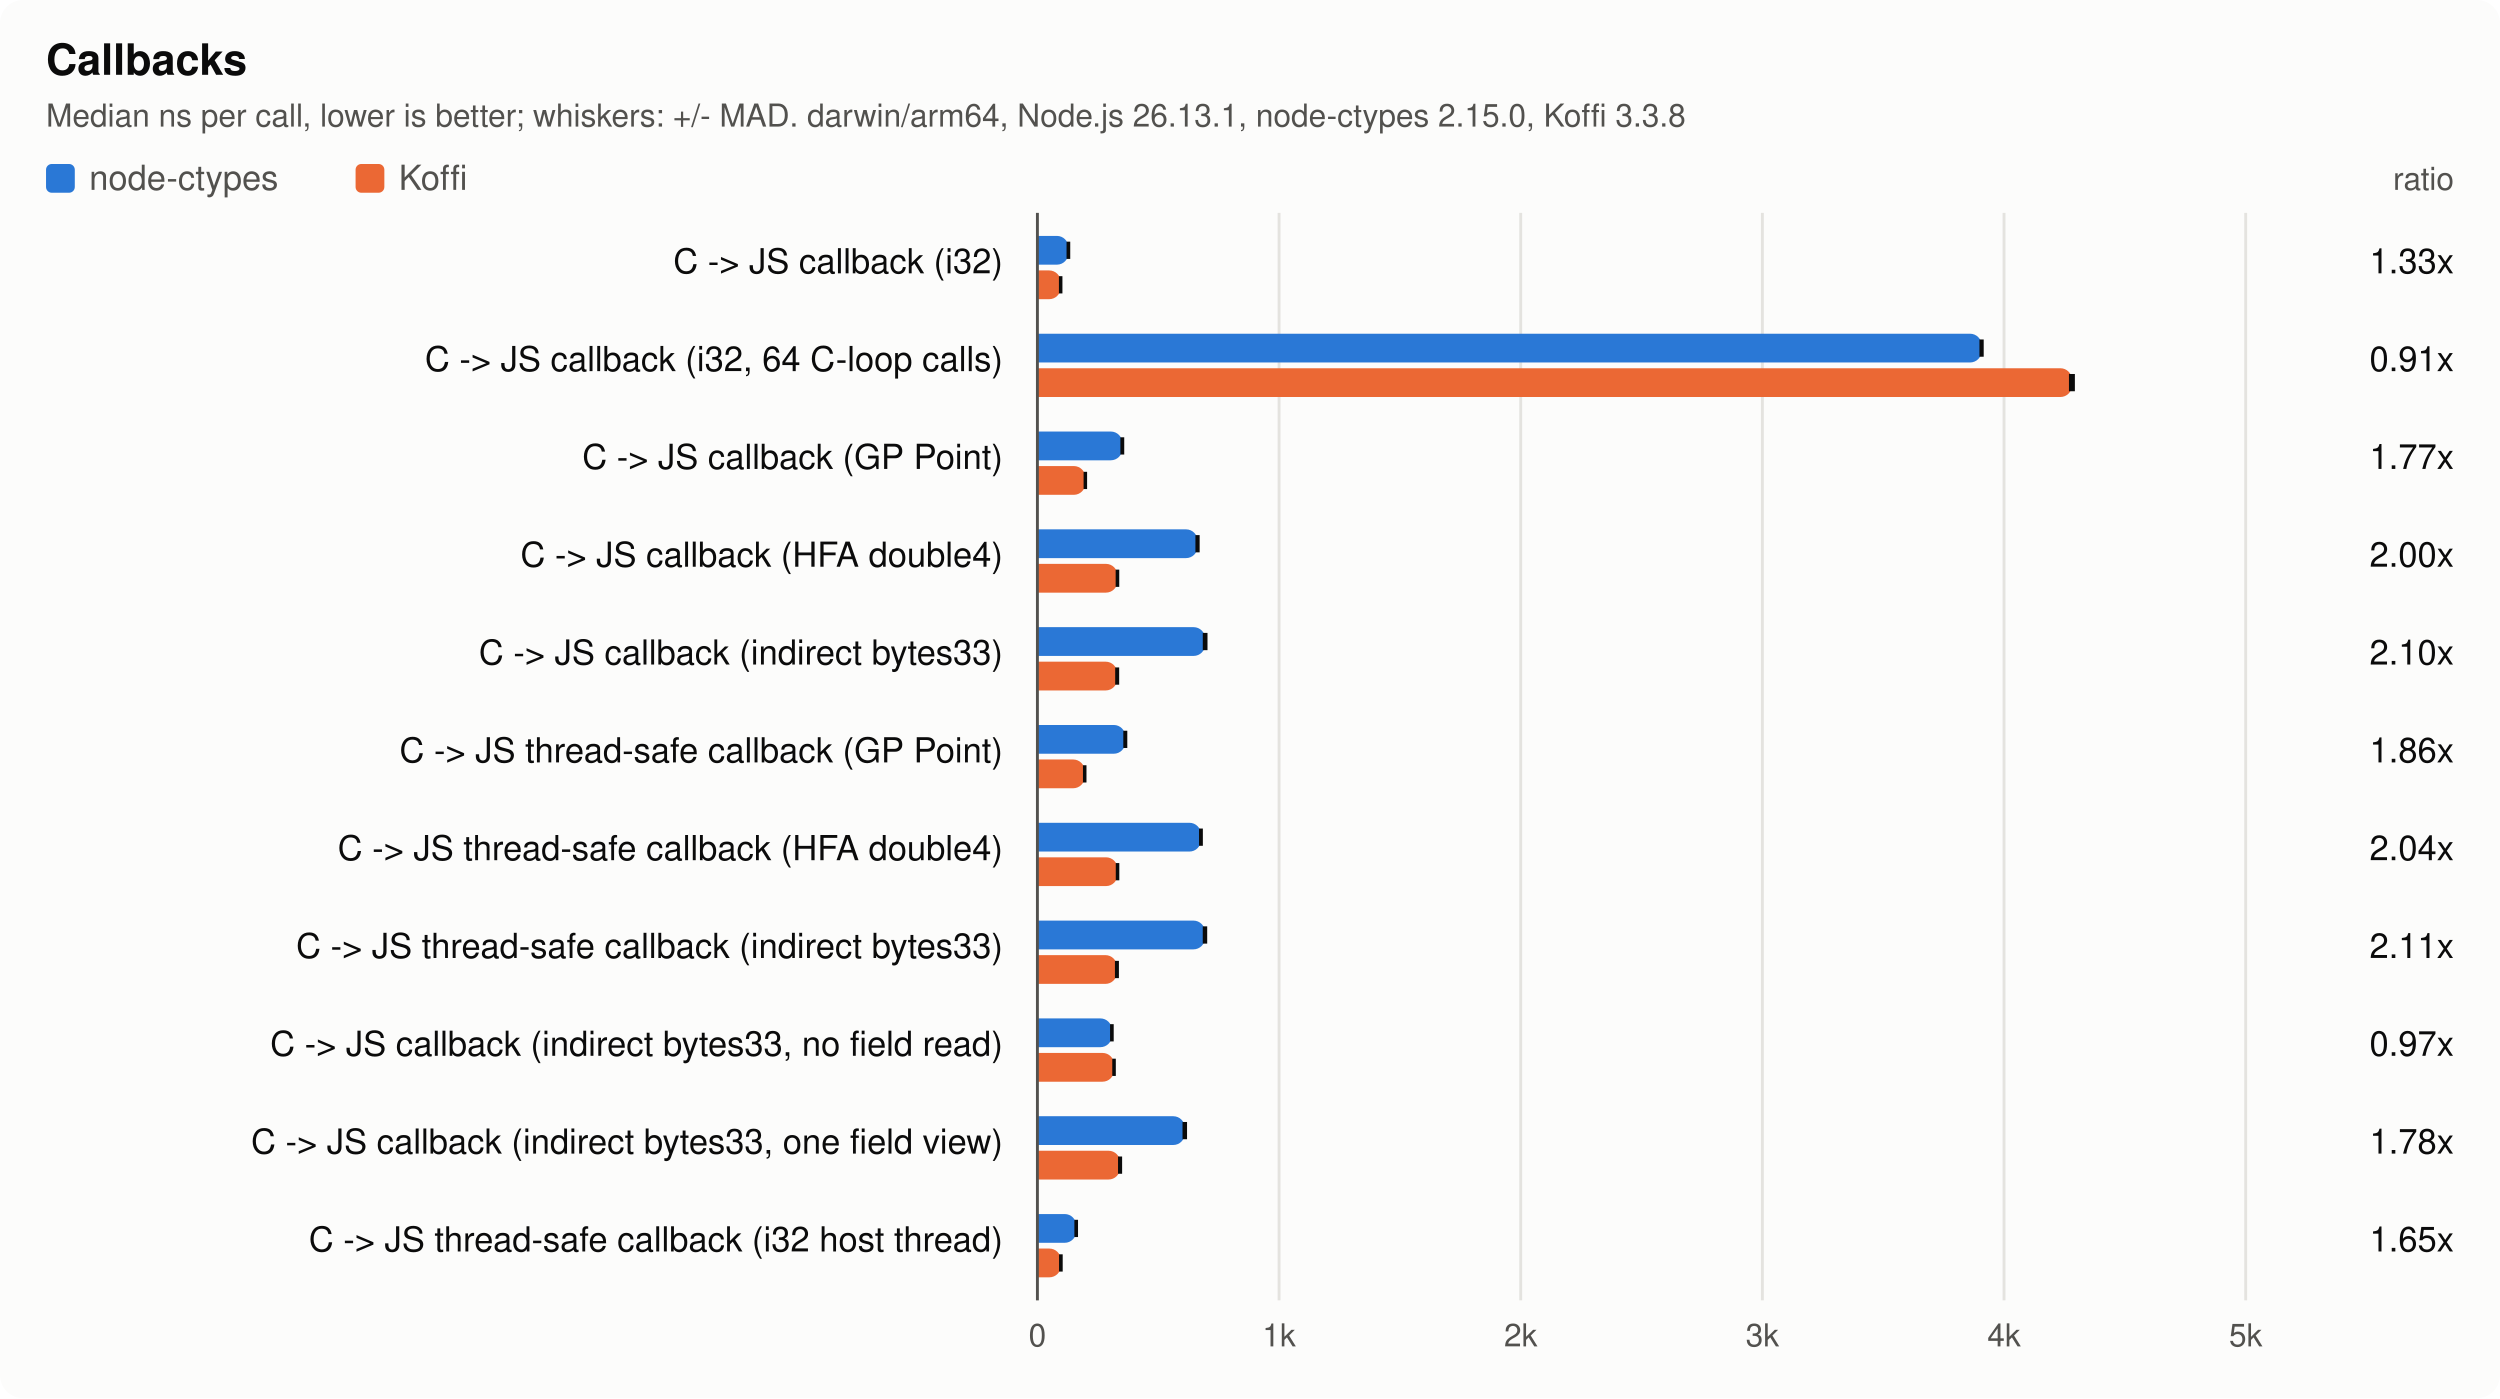
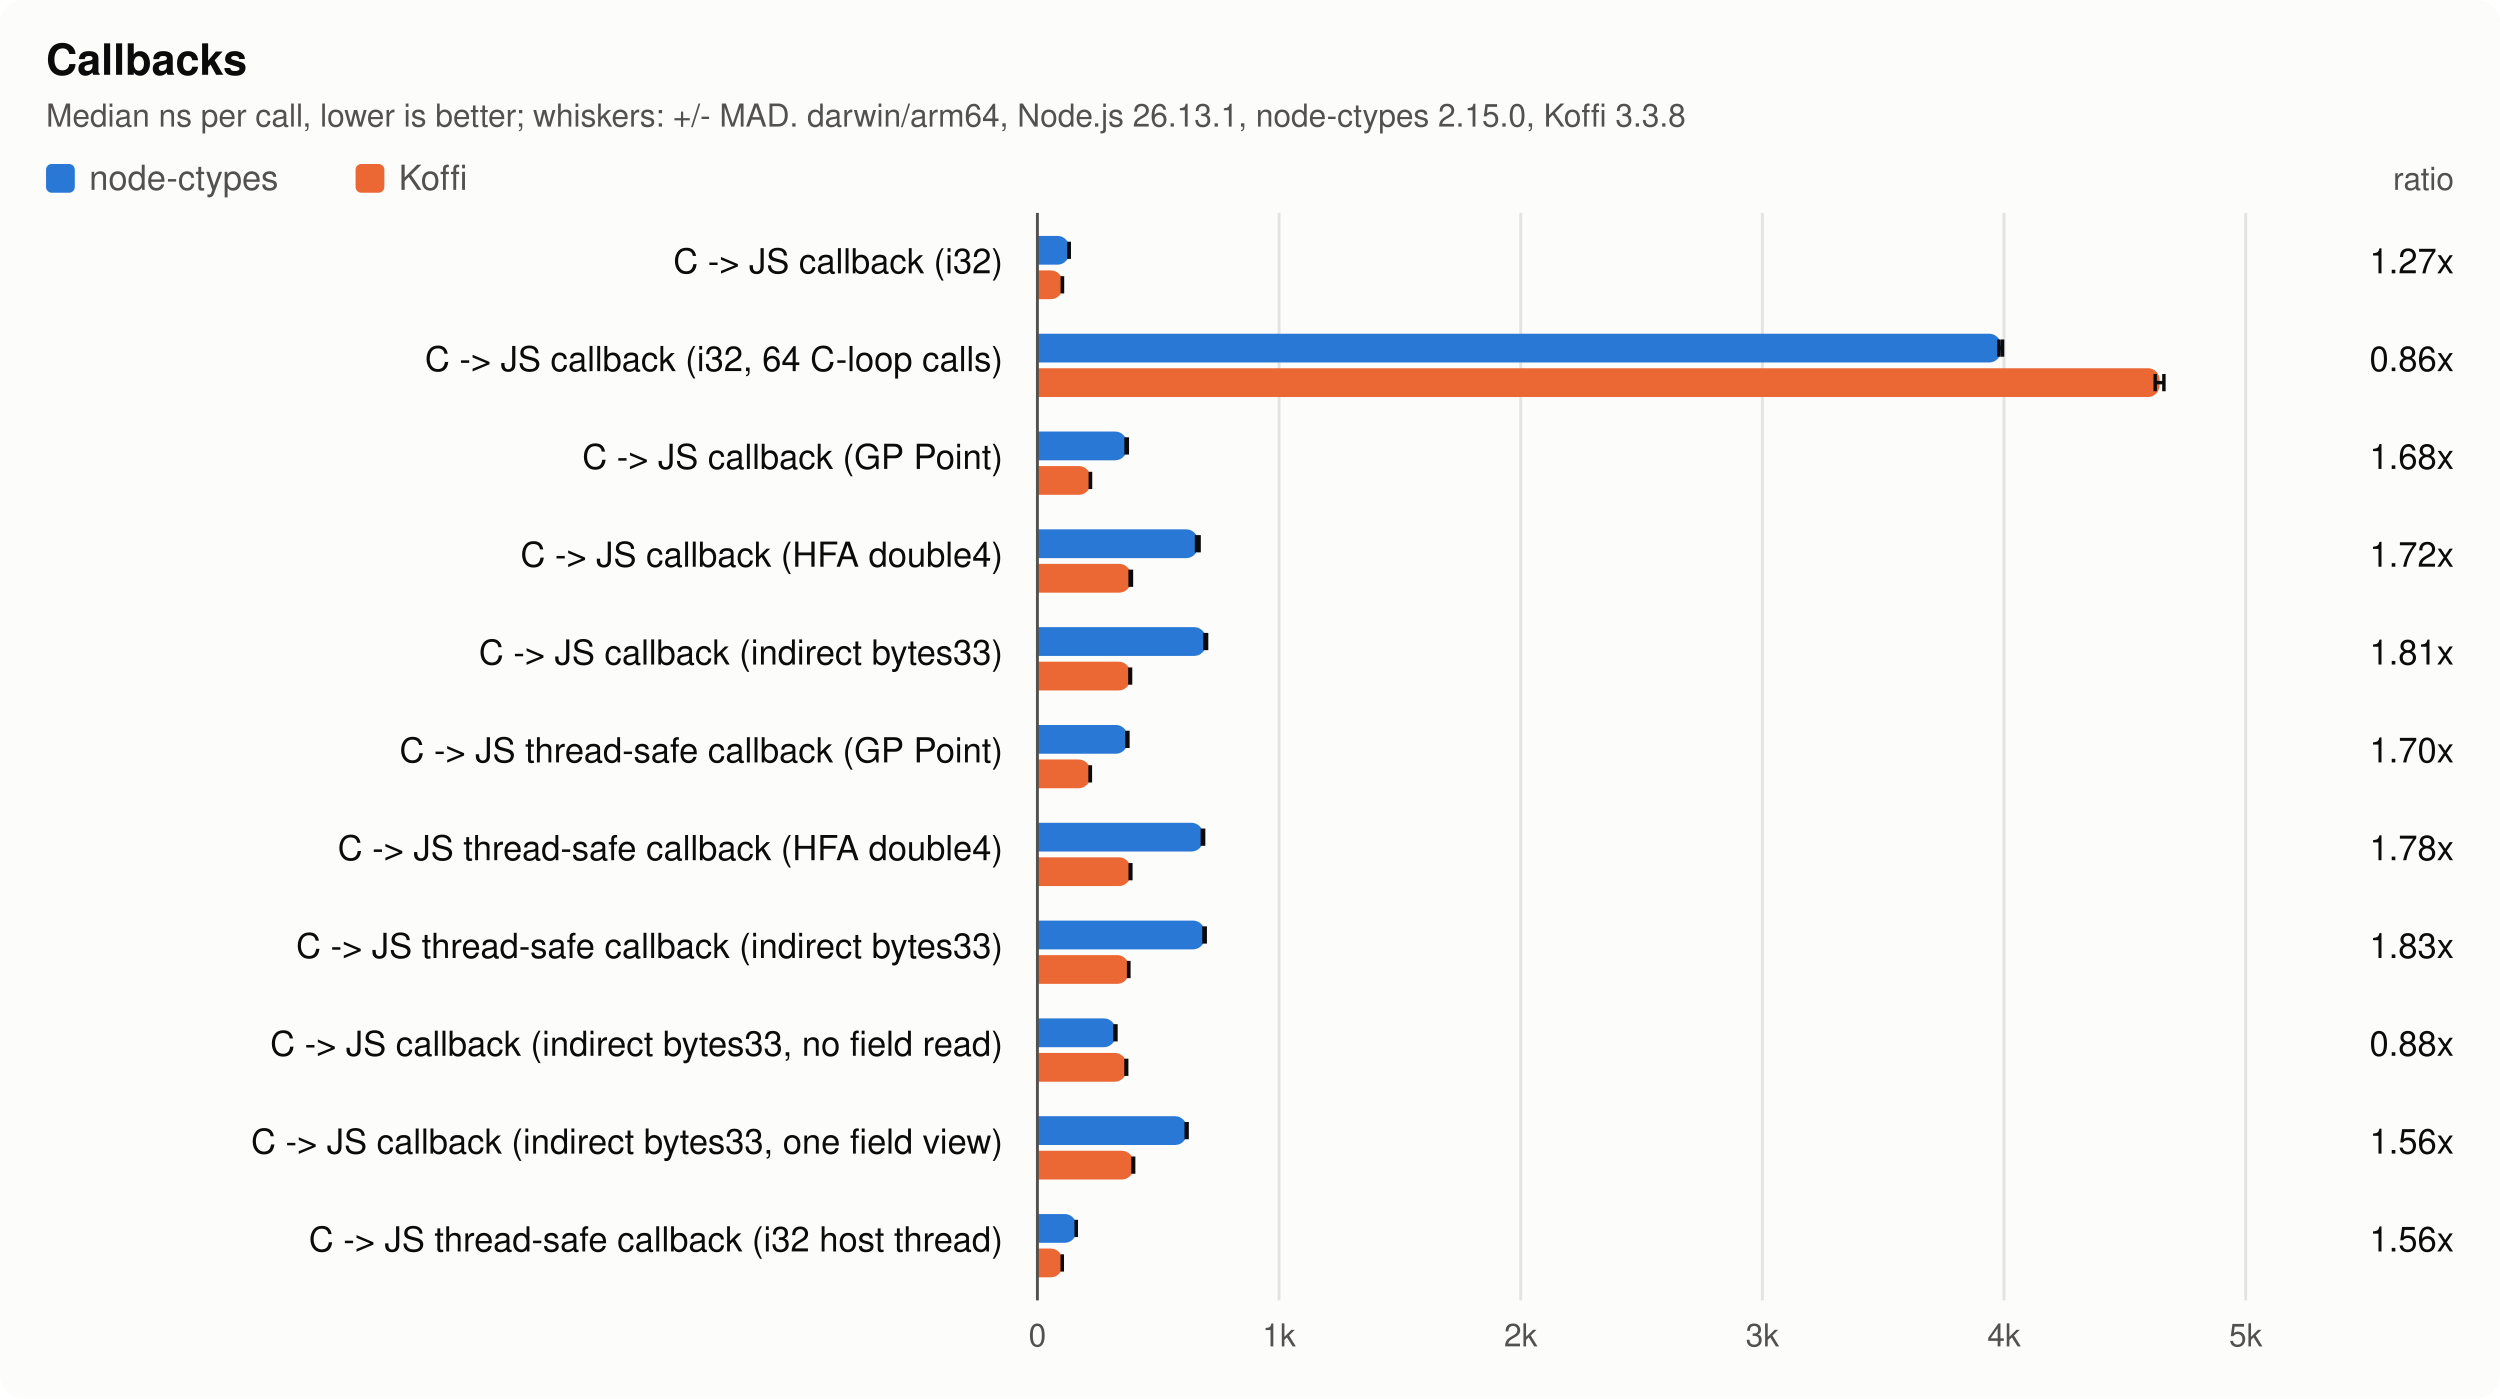
<svg xmlns="http://www.w3.org/2000/svg" width="869" height="486" viewBox="0 0 869 486" role="img" aria-label="Callbacks: node-ctypes vs Koffi, ns per call">
  <style>
.surface { fill: #fcfcfb; } .primary { fill: #0b0b0b; } .secondary { fill: #52514e; }
.ctypes { fill: #2a78d6; } .other { fill: #eb6834; }
.grid { stroke: #e4e3df; stroke-width: 1; } .baseline { stroke: #52514e; stroke-width: 1; }
.whisker { stroke: #0b0b0b; stroke-width: 1.2; }
text { font: 12px -apple-system, BlinkMacSystemFont, "Segoe UI", Helvetica, Arial, sans-serif; }
.title { font-size: 15px; font-weight: 600; } .small { font-size: 11px; } .group { font-weight: 600; }
.value { font-variant-numeric: tabular-nums; }
@media (prefers-color-scheme: dark) {
  .surface { fill: #1a1a19; } .primary { fill: #f0efec; } .secondary { fill: #c3c2b7; }
  .ctypes { fill: #3987e5; } .other { fill: #d95926; }
  .grid { stroke: #383835; } .baseline { stroke: #c3c2b7; } .whisker { stroke: #f0efec; }
}
</style>
  <rect class="surface" width="869" height="486" rx="8" />
  <text class="primary title" x="16" y="26">Callbacks</text>
  <text class="secondary small" x="16" y="44">Median ns per call, lower is better; whiskers: +/- MAD. darwin/arm64, Node.js 26.13.1, node-ctypes 2.15.0, Koffi 3.3.8</text>
  <rect class="ctypes" x="16" y="57" width="10" height="10" rx="2" />
  <text class="secondary" x="31" y="66">node-ctypes</text>
  <rect class="other" x="123.6" y="57" width="10" height="10" rx="2" />
  <text class="secondary" x="138.6" y="66">Koffi</text>
  <text class="secondary small" x="853" y="66" text-anchor="end">ratio</text>
  <line class="grid" x1="360.6" y1="74" x2="360.6" y2="452" />
  <text class="secondary small value" x="360.6" y="468" text-anchor="middle">0</text>
  <line class="grid" x1="444.6" y1="74" x2="444.6" y2="452" />
  <text class="secondary small value" x="444.6" y="468" text-anchor="middle">1k</text>
  <line class="grid" x1="528.6" y1="74" x2="528.6" y2="452" />
  <text class="secondary small value" x="528.6" y="468" text-anchor="middle">2k</text>
  <line class="grid" x1="612.6" y1="74" x2="612.6" y2="452" />
  <text class="secondary small value" x="612.6" y="468" text-anchor="middle">3k</text>
  <line class="grid" x1="696.6" y1="74" x2="696.6" y2="452" />
  <text class="secondary small value" x="696.6" y="468" text-anchor="middle">4k</text>
  <line class="grid" x1="780.6" y1="74" x2="780.6" y2="452" />
  <text class="secondary small value" x="780.6" y="468" text-anchor="middle">5k</text>
  <text class="primary" x="348.6" y="95" text-anchor="end">C -&gt; JS callback (i32)</text>
-   <path class="ctypes" d="M360.6,82h6.774a4,4 0 0 1 4,4v2a4,4 0 0 1 -4,4h-6.774z" />
-   <path class="whisker" d="M371.332,87H371.416M371.332,84v6M371.416,84v6" />
-   <path class="other" d="M360.6,94h4.091a4,4 0 0 1 4,4v2a4,4 0 0 1 -4,4h-4.091z" />
-   <path class="whisker" d="M368.683,99H368.7M368.683,96v6M368.7,96v6" />
-   <text class="primary value" x="853" y="95" text-anchor="end">1.33x</text>
+   <path class="ctypes" d="M360.6,82h7.002a4,4 0 0 1 4,4v2a4,4 0 0 1 -4,4h-7.002z" />
+   <path class="whisker" d="M371.534,87H371.671M371.534,84v6M371.671,84v6" />
+   <path class="other" d="M360.6,94h4.69a4,4 0 0 1 4,4v2a4,4 0 0 1 -4,4h-4.69z" />
+   <path class="whisker" d="M369.26,99H369.321M369.26,96v6M369.321,96v6" />
+   <text class="primary value" x="853" y="95" text-anchor="end">1.27x</text>
  <text class="primary" x="348.6" y="129" text-anchor="end">C -&gt; JS callback (i32, 64 C-loop calls)</text>
-   <path class="ctypes" d="M360.6,116h324.195a4,4 0 0 1 4,4v2a4,4 0 0 1 -4,4h-324.195z" />
-   <path class="whisker" d="M688.655,121H688.935M688.655,118v6M688.935,118v6" />
-   <path class="other" d="M360.6,128h355.6a4,4 0 0 1 4,4v2a4,4 0 0 1 -4,4h-355.6z" />
-   <path class="whisker" d="M719.77,133H720.629M719.77,130v6M720.629,130v6" />
-   <text class="primary value" x="853" y="129" text-anchor="end">0.91x</text>
+   <path class="ctypes" d="M360.6,116h330.858a4,4 0 0 1 4,4v2a4,4 0 0 1 -4,4h-330.858z" />
+   <path class="whisker" d="M694.821,121H696.094M694.821,118v6M696.094,118v6" />
+   <path class="other" d="M360.6,128h386.06a4,4 0 0 1 4,4v2a4,4 0 0 1 -4,4h-386.06z" />
+   <path class="whisker" d="M749.148,133H752.172M749.148,130v6M752.172,130v6" />
+   <text class="primary value" x="853" y="129" text-anchor="end">0.86x</text>
  <text class="primary" x="348.6" y="163" text-anchor="end">C -&gt; JS callback (GP Point)</text>
-   <path class="ctypes" d="M360.6,150h25.515a4,4 0 0 1 4,4v2a4,4 0 0 1 -4,4h-25.515z" />
-   <path class="whisker" d="M390.045,155H390.185M390.045,152v6M390.185,152v6" />
-   <path class="other" d="M360.6,162h12.668a4,4 0 0 1 4,4v2a4,4 0 0 1 -4,4h-12.668z" />
-   <path class="whisker" d="M377.26,167H377.275M377.26,164v6M377.275,164v6" />
-   <text class="primary value" x="853" y="163" text-anchor="end">1.77x</text>
+   <path class="ctypes" d="M360.6,150h27.034a4,4 0 0 1 4,4v2a4,4 0 0 1 -4,4h-27.034z" />
+   <path class="whisker" d="M391.416,155H391.852M391.416,152v6M391.852,152v6" />
+   <path class="other" d="M360.6,162h14.423a4,4 0 0 1 4,4v2a4,4 0 0 1 -4,4h-14.423z" />
+   <path class="whisker" d="M378.986,167H379.06M378.986,164v6M379.06,164v6" />
+   <text class="primary value" x="853" y="163" text-anchor="end">1.68x</text>
  <text class="primary" x="348.6" y="197" text-anchor="end">C -&gt; JS callback (HFA double4)</text>
-   <path class="ctypes" d="M360.6,184h51.664a4,4 0 0 1 4,4v2a4,4 0 0 1 -4,4h-51.664z" />
-   <path class="whisker" d="M416.132,189H416.397M416.132,186v6M416.397,186v6" />
-   <path class="other" d="M360.6,196h23.828a4,4 0 0 1 4,4v2a4,4 0 0 1 -4,4h-23.828z" />
-   <path class="whisker" d="M388.402,201H388.454M388.402,198v6M388.454,198v6" />
-   <text class="primary value" x="853" y="197" text-anchor="end">2.00x</text>
+   <path class="ctypes" d="M360.6,184h51.758a4,4 0 0 1 4,4v2a4,4 0 0 1 -4,4h-51.758z" />
+   <path class="whisker" d="M415.91,189H416.806M415.91,186v6M416.806,186v6" />
+   <path class="other" d="M360.6,196h28.457a4,4 0 0 1 4,4v2a4,4 0 0 1 -4,4h-28.457z" />
+   <path class="whisker" d="M392.827,201H393.287M392.827,198v6M393.287,198v6" />
+   <text class="primary value" x="853" y="197" text-anchor="end">1.72x</text>
  <text class="primary" x="348.6" y="231" text-anchor="end">C -&gt; JS callback (indirect bytes33)</text>
-   <path class="ctypes" d="M360.6,218h54.307a4,4 0 0 1 4,4v2a4,4 0 0 1 -4,4h-54.307z" />
-   <path class="whisker" d="M418.688,223H419.126M418.688,220v6M419.126,220v6" />
-   <path class="other" d="M360.6,230h23.733a4,4 0 0 1 4,4v2a4,4 0 0 1 -4,4h-23.733z" />
-   <path class="whisker" d="M388.24,235H388.425M388.24,232v6M388.425,232v6" />
-   <text class="primary value" x="853" y="231" text-anchor="end">2.10x</text>
+   <path class="ctypes" d="M360.6,218h54.526a4,4 0 0 1 4,4v2a4,4 0 0 1 -4,4h-54.526z" />
+   <path class="whisker" d="M418.84,223H419.411M418.84,220v6M419.411,220v6" />
+   <path class="other" d="M360.6,230h28.263a4,4 0 0 1 4,4v2a4,4 0 0 1 -4,4h-28.263z" />
+   <path class="whisker" d="M392.749,235H392.978M392.749,232v6M392.978,232v6" />
+   <text class="primary value" x="853" y="231" text-anchor="end">1.81x</text>
  <text class="primary" x="348.6" y="265" text-anchor="end">C -&gt; JS thread-safe callback (GP Point)</text>
-   <path class="ctypes" d="M360.6,252h26.553a4,4 0 0 1 4,4v2a4,4 0 0 1 -4,4h-26.553z" />
-   <path class="whisker" d="M391.059,257H391.248M391.059,254v6M391.248,254v6" />
-   <path class="other" d="M360.6,264h12.446a4,4 0 0 1 4,4v2a4,4 0 0 1 -4,4h-12.446z" />
-   <path class="whisker" d="M377.034,269H377.059M377.034,266v6M377.059,266v6" />
-   <text class="primary value" x="853" y="265" text-anchor="end">1.86x</text>
+   <path class="ctypes" d="M360.6,252h27.283a4,4 0 0 1 4,4v2a4,4 0 0 1 -4,4h-27.283z" />
+   <path class="whisker" d="M391.707,257H392.06M391.707,254v6M392.06,254v6" />
+   <path class="other" d="M360.6,264h14.356a4,4 0 0 1 4,4v2a4,4 0 0 1 -4,4h-14.356z" />
+   <path class="whisker" d="M378.903,269H379.01M378.903,266v6M379.01,266v6" />
+   <text class="primary value" x="853" y="265" text-anchor="end">1.70x</text>
  <text class="primary" x="348.6" y="299" text-anchor="end">C -&gt; JS thread-safe callback (HFA double4)</text>
-   <path class="ctypes" d="M360.6,286h52.846a4,4 0 0 1 4,4v2a4,4 0 0 1 -4,4h-52.846z" />
-   <path class="whisker" d="M417.379,291H417.514M417.379,288v6M417.514,288v6" />
-   <path class="other" d="M360.6,298h23.858a4,4 0 0 1 4,4v2a4,4 0 0 1 -4,4h-23.858z" />
-   <path class="whisker" d="M388.441,303H388.474M388.441,300v6M388.474,300v6" />
-   <text class="primary value" x="853" y="299" text-anchor="end">2.04x</text>
+   <path class="ctypes" d="M360.6,286h53.551a4,4 0 0 1 4,4v2a4,4 0 0 1 -4,4h-53.551z" />
+   <path class="whisker" d="M417.925,291H418.377M417.925,288v6M418.377,288v6" />
+   <path class="other" d="M360.6,298h28.37a4,4 0 0 1 4,4v2a4,4 0 0 1 -4,4h-28.37z" />
+   <path class="whisker" d="M392.855,303H393.085M392.855,300v6M393.085,300v6" />
+   <text class="primary value" x="853" y="299" text-anchor="end">1.78x</text>
  <text class="primary" x="348.6" y="333" text-anchor="end">C -&gt; JS thread-safe callback (indirect bytes33)</text>
-   <path class="ctypes" d="M360.6,320h54.249a4,4 0 0 1 4,4v2a4,4 0 0 1 -4,4h-54.249z" />
-   <path class="whisker" d="M418.676,325H419.022M418.676,322v6M419.022,322v6" />
-   <path class="other" d="M360.6,332h23.644a4,4 0 0 1 4,4v2a4,4 0 0 1 -4,4h-23.644z" />
-   <path class="whisker" d="M388.153,337H388.335M388.153,334v6M388.335,334v6" />
-   <text class="primary value" x="853" y="333" text-anchor="end">2.11x</text>
+   <path class="ctypes" d="M360.6,320h54.117a4,4 0 0 1 4,4v2a4,4 0 0 1 -4,4h-54.117z" />
+   <path class="whisker" d="M418.501,325H418.933M418.501,322v6M418.933,322v6" />
+   <path class="other" d="M360.6,332h27.748a4,4 0 0 1 4,4v2a4,4 0 0 1 -4,4h-27.748z" />
+   <path class="whisker" d="M392.303,337H392.393M392.303,334v6M392.393,334v6" />
+   <text class="primary value" x="853" y="333" text-anchor="end">1.83x</text>
  <text class="primary" x="348.6" y="367" text-anchor="end">C -&gt; JS callback (indirect bytes33, no field read)</text>
-   <path class="ctypes" d="M360.6,354h21.892a4,4 0 0 1 4,4v2a4,4 0 0 1 -4,4h-21.892z" />
-   <path class="whisker" d="M386.458,359H386.525M386.458,356v6M386.525,356v6" />
-   <path class="other" d="M360.6,366h22.642a4,4 0 0 1 4,4v2a4,4 0 0 1 -4,4h-22.642z" />
-   <path class="whisker" d="M387.226,371H387.257M387.226,368v6M387.257,368v6" />
-   <text class="primary value" x="853" y="367" text-anchor="end">0.97x</text>
+   <path class="ctypes" d="M360.6,354h23.14a4,4 0 0 1 4,4v2a4,4 0 0 1 -4,4h-23.14z" />
+   <path class="whisker" d="M387.579,359H387.902M387.579,356v6M387.902,356v6" />
+   <path class="other" d="M360.6,366h26.916a4,4 0 0 1 4,4v2a4,4 0 0 1 -4,4h-26.916z" />
+   <path class="whisker" d="M391.398,371H391.635M391.398,368v6M391.635,368v6" />
+   <text class="primary value" x="853" y="367" text-anchor="end">0.88x</text>
  <text class="primary" x="348.6" y="401" text-anchor="end">C -&gt; JS callback (indirect bytes33, one field view)</text>
-   <path class="ctypes" d="M360.6,388h47.23a4,4 0 0 1 4,4v2a4,4 0 0 1 -4,4h-47.23z" />
-   <path class="whisker" d="M411.643,393H412.017M411.643,390v6M412.017,390v6" />
-   <path class="other" d="M360.6,400h24.736a4,4 0 0 1 4,4v2a4,4 0 0 1 -4,4h-24.736z" />
-   <path class="whisker" d="M389.224,405H389.448M389.224,402v6M389.448,402v6" />
-   <text class="primary value" x="853" y="401" text-anchor="end">1.78x</text>
+   <path class="ctypes" d="M360.6,388h47.88a4,4 0 0 1 4,4v2a4,4 0 0 1 -4,4h-47.88z" />
+   <path class="whisker" d="M412.323,393H412.636M412.323,390v6M412.636,390v6" />
+   <path class="other" d="M360.6,400h29.343a4,4 0 0 1 4,4v2a4,4 0 0 1 -4,4h-29.343z" />
+   <path class="whisker" d="M393.835,405H394.051M393.835,402v6M394.051,402v6" />
+   <text class="primary value" x="853" y="401" text-anchor="end">1.56x</text>
  <text class="primary" x="348.6" y="435" text-anchor="end">C -&gt; JS thread-safe callback (i32 host thread)</text>
-   <path class="ctypes" d="M360.6,422h9.488a4,4 0 0 1 4,4v2a4,4 0 0 1 -4,4h-9.488z" />
-   <path class="whisker" d="M374.055,427H374.121M374.055,424v6M374.121,424v6" />
-   <path class="other" d="M360.6,434h4.159a4,4 0 0 1 4,4v2a4,4 0 0 1 -4,4h-4.159z" />
-   <path class="whisker" d="M368.723,439H368.794M368.723,436v6M368.794,436v6" />
-   <text class="primary value" x="853" y="435" text-anchor="end">1.65x</text>
+   <path class="ctypes" d="M360.6,422h9.498a4,4 0 0 1 4,4v2a4,4 0 0 1 -4,4h-9.498z" />
+   <path class="whisker" d="M374.079,427H374.116M374.079,424v6M374.116,424v6" />
+   <path class="other" d="M360.6,434h4.642a4,4 0 0 1 4,4v2a4,4 0 0 1 -4,4h-4.642z" />
+   <path class="whisker" d="M369.232,439H369.251M369.232,436v6M369.251,436v6" />
+   <text class="primary value" x="853" y="435" text-anchor="end">1.56x</text>
  <line class="baseline" x1="360.6" y1="74" x2="360.6" y2="452" />
</svg>
